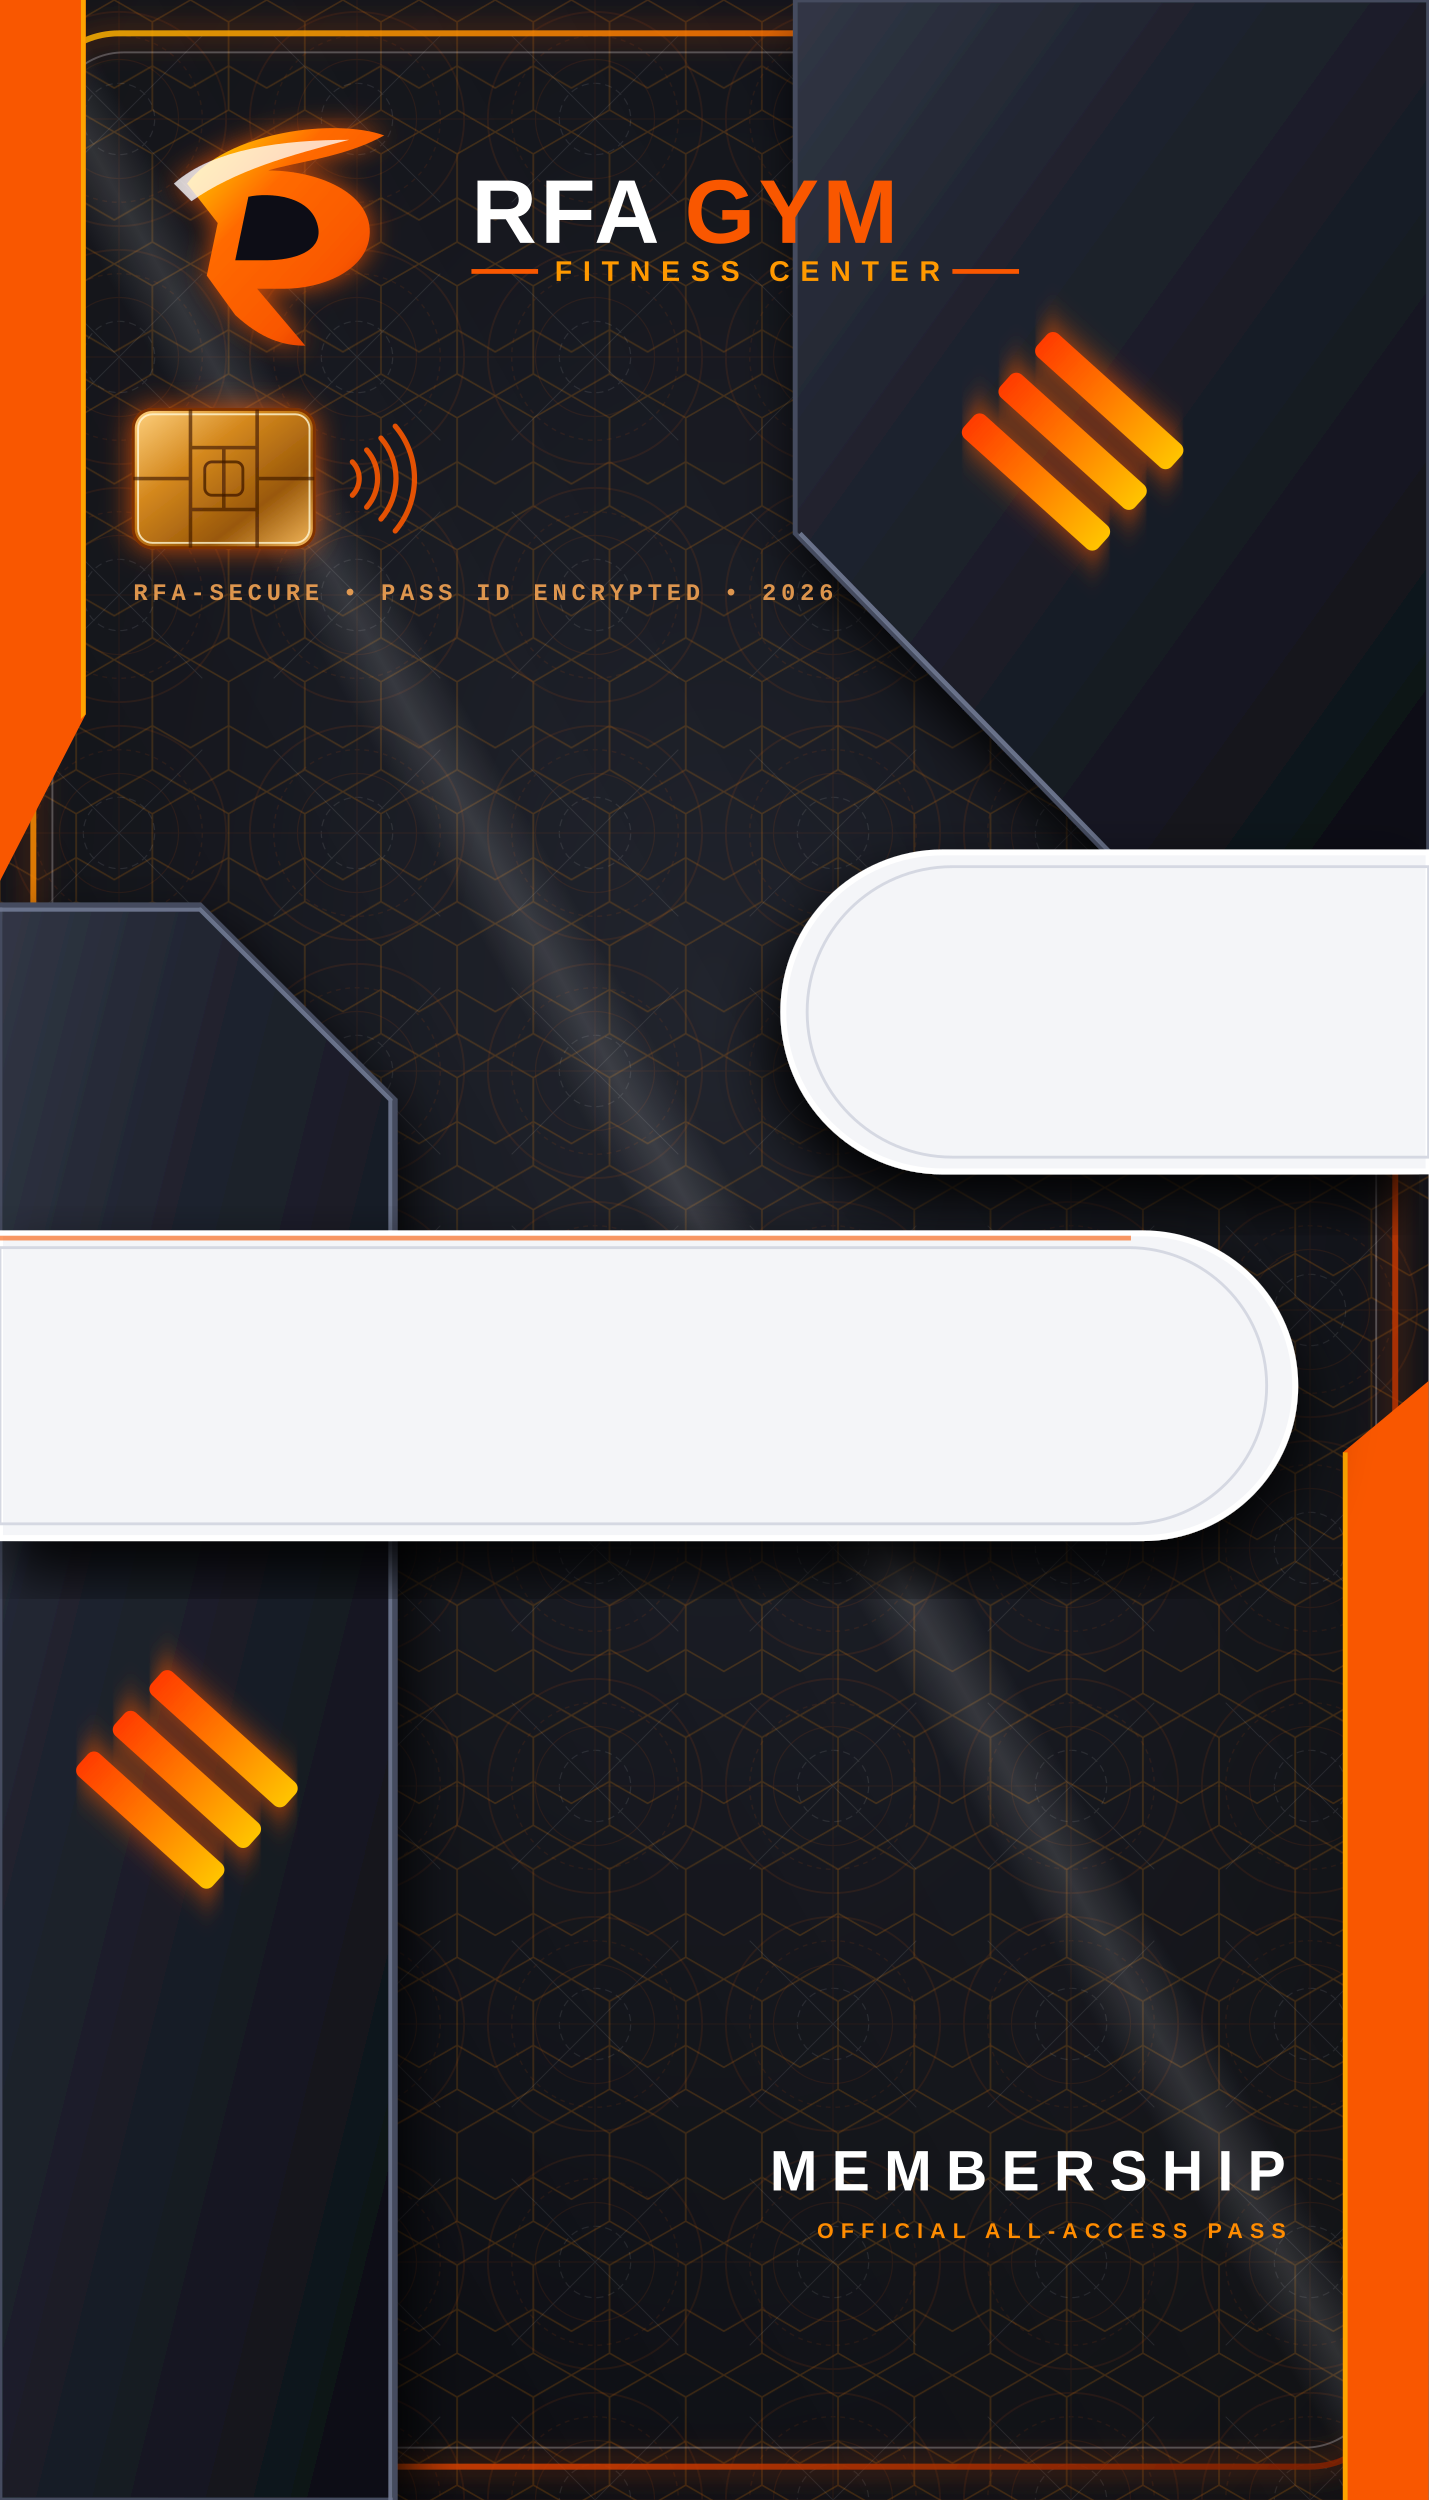
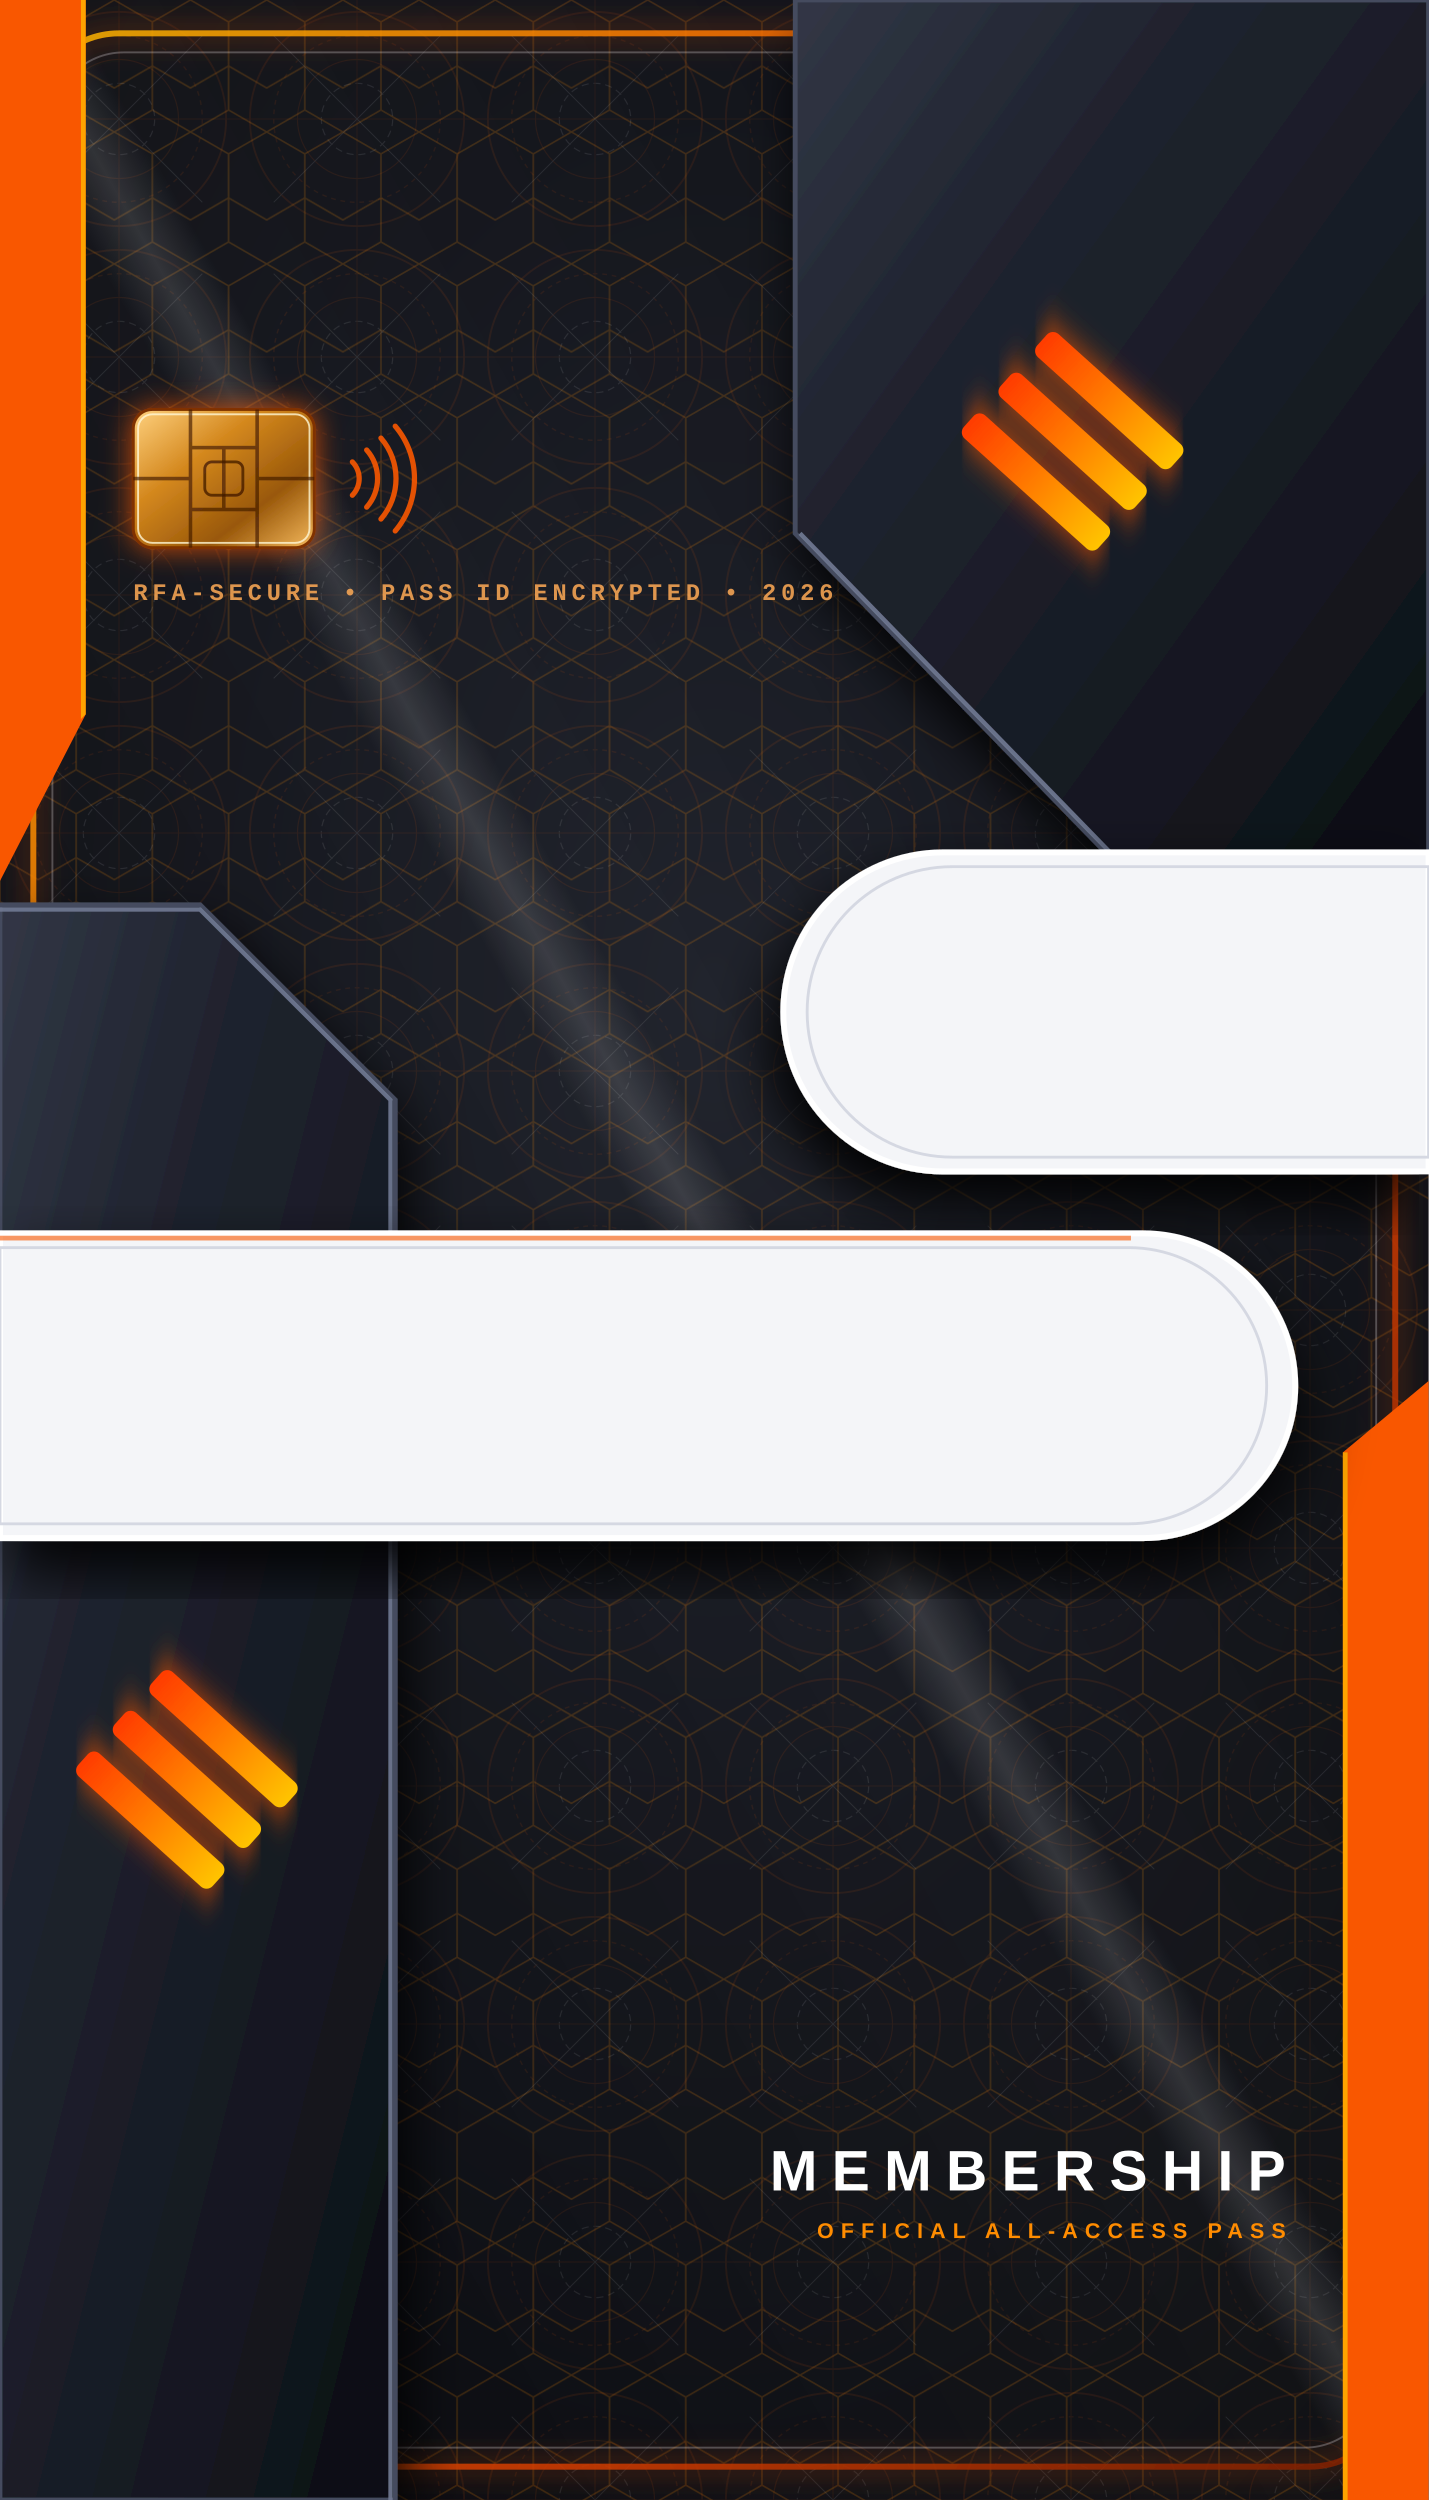
<svg xmlns="http://www.w3.org/2000/svg" viewBox="0 0 600 1050" width="100%" height="100%">
  <defs>
    <radialGradient id="titaniumBgGrad" cx="50%" cy="40%" r="80%">
      <stop offset="0%" stop-color="#181b24" />
      <stop offset="45%" stop-color="#0e1017" />
      <stop offset="85%" stop-color="#08090d" />
      <stop offset="100%" stop-color="#040507" />
    </radialGradient>
    <linearGradient id="rfaFlameGrad" x1="0%" y1="0%" x2="100%" y2="100%">
      <stop offset="0%" stop-color="#ffe600" />
      <stop offset="35%" stop-color="#ff6a00" />
      <stop offset="70%" stop-color="#f95700" />
      <stop offset="100%" stop-color="#c41c00" />
    </linearGradient>
    <linearGradient id="orangeBevelGrad" x1="0%" y1="0%" x2="100%" y2="100%">
      <stop offset="0%" stop-color="#ffb700" />
      <stop offset="30%" stop-color="#ff6a00" />
      <stop offset="70%" stop-color="#d63d00" />
      <stop offset="100%" stop-color="#802000" />
    </linearGradient>
    <linearGradient id="armorPlateGrad" x1="0%" y1="0%" x2="100%" y2="100%">
      <stop offset="0%" stop-color="#323746" />
      <stop offset="30%" stop-color="#20242f" />
      <stop offset="75%" stop-color="#141720" />
      <stop offset="100%" stop-color="#0b0d12" />
    </linearGradient>
    <linearGradient id="speedSlashGrad" x1="0%" y1="0%" x2="100%" y2="0%">
      <stop offset="0%" stop-color="#ff3b00" />
      <stop offset="45%" stop-color="#ff7700" />
      <stop offset="100%" stop-color="#ffc400" />
    </linearGradient>
    <linearGradient id="chipMetalGrad" x1="0%" y1="0%" x2="100%" y2="100%">
      <stop offset="0%" stop-color="#ffd280" />
      <stop offset="35%" stop-color="#d4881e" />
      <stop offset="70%" stop-color="#99580a" />
      <stop offset="100%" stop-color="#f5b95c" />
    </linearGradient>
    <pattern id="guillocheMesh" width="100" height="100" patternUnits="userSpaceOnUse" opacity="0.09">
      <circle cx="50" cy="50" r="45" fill="none" stroke="#f95700" stroke-width="0.8" />
      <circle cx="50" cy="50" r="35" fill="none" stroke="#f95700" stroke-width="0.6" stroke-dasharray="2,2" />
      <circle cx="50" cy="50" r="25" fill="none" stroke="#f95700" stroke-width="0.5" />
      <circle cx="50" cy="50" r="15" fill="none" stroke="#ffffff" stroke-width="0.5" stroke-dasharray="3,2" />
      <line x1="50" y1="0" x2="50" y2="100" stroke="#f95700" stroke-width="0.4" />
      <line x1="0" y1="50" x2="100" y2="50" stroke="#f95700" stroke-width="0.4" />
      <line x1="15" y1="15" x2="85" y2="85" stroke="#ffffff" stroke-width="0.4" />
      <line x1="85" y1="15" x2="15" y2="85" stroke="#ffffff" stroke-width="0.4" />
    </pattern>
    <pattern id="carbonHex" width="32" height="55.42" patternUnits="userSpaceOnUse" opacity="0.18">
      <path d="M16 0 L32 9.24 L32 27.71 L16 36.95 L0 27.71 L0 9.24 Z M16 55.42 L32 46.18 L32 27.71 L16 36.95 L0 27.71 L0 46.18 Z" fill="none" stroke="#ff8c00" stroke-width="0.7" />
    </pattern>
    <linearGradient id="sheenAngle" x1="0%" y1="100%" x2="100%" y2="0%">
      <stop offset="0%" stop-color="#ffffff" stop-opacity="0" />
      <stop offset="48%" stop-color="#ffffff" stop-opacity="0.04" />
      <stop offset="50%" stop-color="#ffffff" stop-opacity="0.16" />
      <stop offset="52%" stop-color="#ffffff" stop-opacity="0.04" />
      <stop offset="100%" stop-color="#ffffff" stop-opacity="0" />
    </linearGradient>
    <filter id="laserGlow" x="-30%" y="-30%" width="160%" height="160%">
      <feDropShadow dx="0" dy="0" stdDeviation="6" flood-color="#f95700" flood-opacity="0.8" />
    </filter>
    <filter id="pillShadow" x="-20%" y="-20%" width="140%" height="140%">
      <feDropShadow dx="-4" dy="12" stdDeviation="12" flood-color="#000000" flood-opacity="0.95" />
    </filter>
    <filter id="bannerShadow" x="-20%" y="-20%" width="140%" height="140%">
      <feDropShadow dx="0" dy="14" stdDeviation="14" flood-color="#000000" flood-opacity="0.95" />
    </filter>
    <filter id="armorShadow" x="-20%" y="-20%" width="140%" height="140%">
      <feDropShadow dx="4" dy="12" stdDeviation="12" flood-color="#000000" flood-opacity="0.95" />
    </filter>
  </defs>
  <rect width="600" height="1050" fill="url(#titaniumBgGrad)" />
  <rect width="600" height="1050" fill="url(#carbonHex)" />
  <rect width="600" height="1050" fill="url(#guillocheMesh)" />
  <rect width="600" height="1050" fill="url(#sheenAngle)" />
  <rect x="14" y="14" width="572" height="1022" rx="36" fill="none" stroke="url(#orangeBevelGrad)" stroke-width="2.5" filter="url(#laserGlow)" opacity="0.85" />
  <rect x="22" y="22" width="556" height="1006" rx="30" fill="none" stroke="#ffffff" stroke-width="0.8" opacity="0.25" />
  <path d="M 0 0 L 36 0 L 36 300 L 0 370 Z" fill="#f95700" />
  <path d="M 34 0 L 36 0 L 36 300 L 34 302 Z" fill="#ffb700" opacity="0.8" />
  <path d="M 564 610 L 600 580 L 600 1050 L 564 1050 Z" fill="#f95700" />
  <path d="M 564 610 L 566 610 L 566 1050 L 564 1050 Z" fill="#ffb700" opacity="0.8" />
  <g filter="url(#armorShadow)">
    <path d="M 334 0 L 600 0 L 600 370 L 476 370 L 334 224 Z" fill="url(#armorPlateGrad)" stroke="#454c5e" stroke-width="2" />
    <path d="M 336 224 L 476 368 L 598 368" fill="none" stroke="#717a94" stroke-width="1.8" opacity="0.9" />
  </g>
  <g transform="translate(442, 138) rotate(42)" filter="url(#laserGlow)">
    <rect x="0" y="0" width="76" height="13" rx="3.5" fill="url(#speedSlashGrad)" />
    <rect x="0" y="23" width="76" height="13" rx="3.5" fill="url(#speedSlashGrad)" />
    <rect x="0" y="46" width="76" height="13" rx="3.5" fill="url(#speedSlashGrad)" />
  </g>
  <g filter="url(#armorShadow)">
    <path d="M 0 380 L 84 380 L 166 462 L 166 1050 L 0 1050 Z" fill="url(#armorPlateGrad)" stroke="#454c5e" stroke-width="2" />
    <path d="M 0 382 L 84 382 L 164 462 L 164 1050" fill="none" stroke="#717a94" stroke-width="1.8" opacity="0.9" />
  </g>
  <g transform="translate(70, 700) rotate(42)" filter="url(#laserGlow)">
    <rect x="0" y="0" width="76" height="13" rx="3.5" fill="url(#speedSlashGrad)" />
    <rect x="0" y="23" width="76" height="13" rx="3.5" fill="url(#speedSlashGrad)" />
    <rect x="0" y="46" width="76" height="13" rx="3.5" fill="url(#speedSlashGrad)" />
  </g>
-   <g transform="translate(62, 44)">
-     <g transform="translate(0, 0) scale(0.92)" filter="url(#laserGlow)">
-       <path d="M 18,36 C 36,12 86,6 108,14 C 90,24 68,26 55,30 C 80,30 105,42 101,62 C 98,76 80,84 62,84 L 50,84 L 72,110 C 62,110 52,107 40,96 L 27,78 L 32,54 Z" fill="url(#rfaFlameGrad)" />
-       <path d="M 46,42 C 55,40 76,41 78,57 C 79,67 67,71 54,71 L 40,71 Z" fill="#0d0f14" />
-       <path d="M 12,36 C 30,20 62,16 92,16 C 65,23 40,30 20,44 Z" fill="#ffffff" opacity="0.75" />
-     </g>
-     <g transform="translate(136, 26)">
-       <text x="0" y="32" font-family="'Plus Jakarta Sans', Arial, sans-serif" font-weight="900" font-size="38" letter-spacing="1.5">
-         <tspan fill="#ffffff">RFA </tspan>
-         <tspan fill="#f95700">GYM</tspan>
-       </text>
-       <g transform="translate(0, 48)">
-         <line x1="0" y1="-4" x2="28" y2="-4" stroke="#f95700" stroke-width="2" />
-         <text x="35" y="0" font-family="'Plus Jakarta Sans', Arial, sans-serif" font-weight="800" font-size="12" fill="#ff9900" letter-spacing="4.5">
-           FITNESS CENTER
-         </text>
-         <line x1="202" y1="-4" x2="230" y2="-4" stroke="#f95700" stroke-width="2" />
-       </g>
-     </g>
-   </g>
  <g transform="translate(56, 172)" filter="url(#laserGlow)">
    <rect x="0" y="0" width="76" height="58" rx="8" fill="url(#chipMetalGrad)" stroke="#803300" stroke-width="1.2" />
    <rect x="2" y="2" width="72" height="54" rx="6" fill="none" stroke="#fff8d6" stroke-width="0.8" opacity="0.8" />
    <path d="M 0 29 L 24 29 M 52 29 L 76 29 M 24 0 L 24 58 M 52 0 L 52 58 M 24 16 L 52 16 M 24 42 L 52 42 M 38 16 L 38 42" stroke="#401800" stroke-width="1.5" fill="none" opacity="0.65" />
    <rect x="30" y="22" width="16" height="14" rx="3" fill="none" stroke="#401800" stroke-width="1.2" opacity="0.75" />
  </g>
  <g transform="translate(148, 184)" stroke="#f95700" stroke-width="2.2" stroke-linecap="round" fill="none" opacity="0.9">
    <path d="M 0 10 A 10 10 0 0 1 0 24" />
    <path d="M 6 5 A 18 18 0 0 1 6 29" />
    <path d="M 12 0 A 26 26 0 0 1 12 34" />
    <path d="M 18 -5 A 34 34 0 0 1 18 39" />
  </g>
  <g transform="translate(56, 252)">
    <text x="0" y="0" font-family="'Courier New', monospace, sans-serif" font-weight="700" font-size="10" letter-spacing="2" fill="#ffaa55" opacity="0.85">
      RFA-SECURE • PASS ID ENCRYPTED • 2026
    </text>
  </g>
  <g filter="url(#pillShadow)">
    <path d="M 396 358 L 600 358 L 600 492 L 396 492 A 67 67 0 0 1 396 358 Z" fill="#f4f5f8" stroke="#ffffff" stroke-width="2.5" />
    <path d="M 400 364 L 600 364 L 600 486 L 400 486 A 61 61 0 0 1 400 364 Z" fill="none" stroke="#d5d8e2" stroke-width="1.2" />
  </g>
  <g filter="url(#bannerShadow)">
    <path d="M 0 518 L 480 518 A 64 64 0 0 1 480 646 L 0 646 Z" fill="#f4f5f8" stroke="#ffffff" stroke-width="2.5" />
    <path d="M 0 524 L 474 524 A 58 58 0 0 1 474 640 L 0 640 Z" fill="none" stroke="#d5d8e2" stroke-width="1.2" />
    <line x1="0" y1="520" x2="475" y2="520" stroke="#f95700" stroke-width="2" opacity="0.6" />
  </g>
  <g transform="translate(540, 920)">
    <text x="0" y="0" text-anchor="end" font-family="'Plus Jakarta Sans', Arial, sans-serif" font-weight="900" font-size="24" fill="#ffffff" letter-spacing="6">
      MEMBERSHIP
    </text>
    <text x="0" y="20" text-anchor="end" font-family="'Plus Jakarta Sans', Arial, sans-serif" font-weight="700" font-size="9" fill="#ff8c00" letter-spacing="3">
      OFFICIAL ALL-ACCESS PASS
    </text>
  </g>
</svg>
